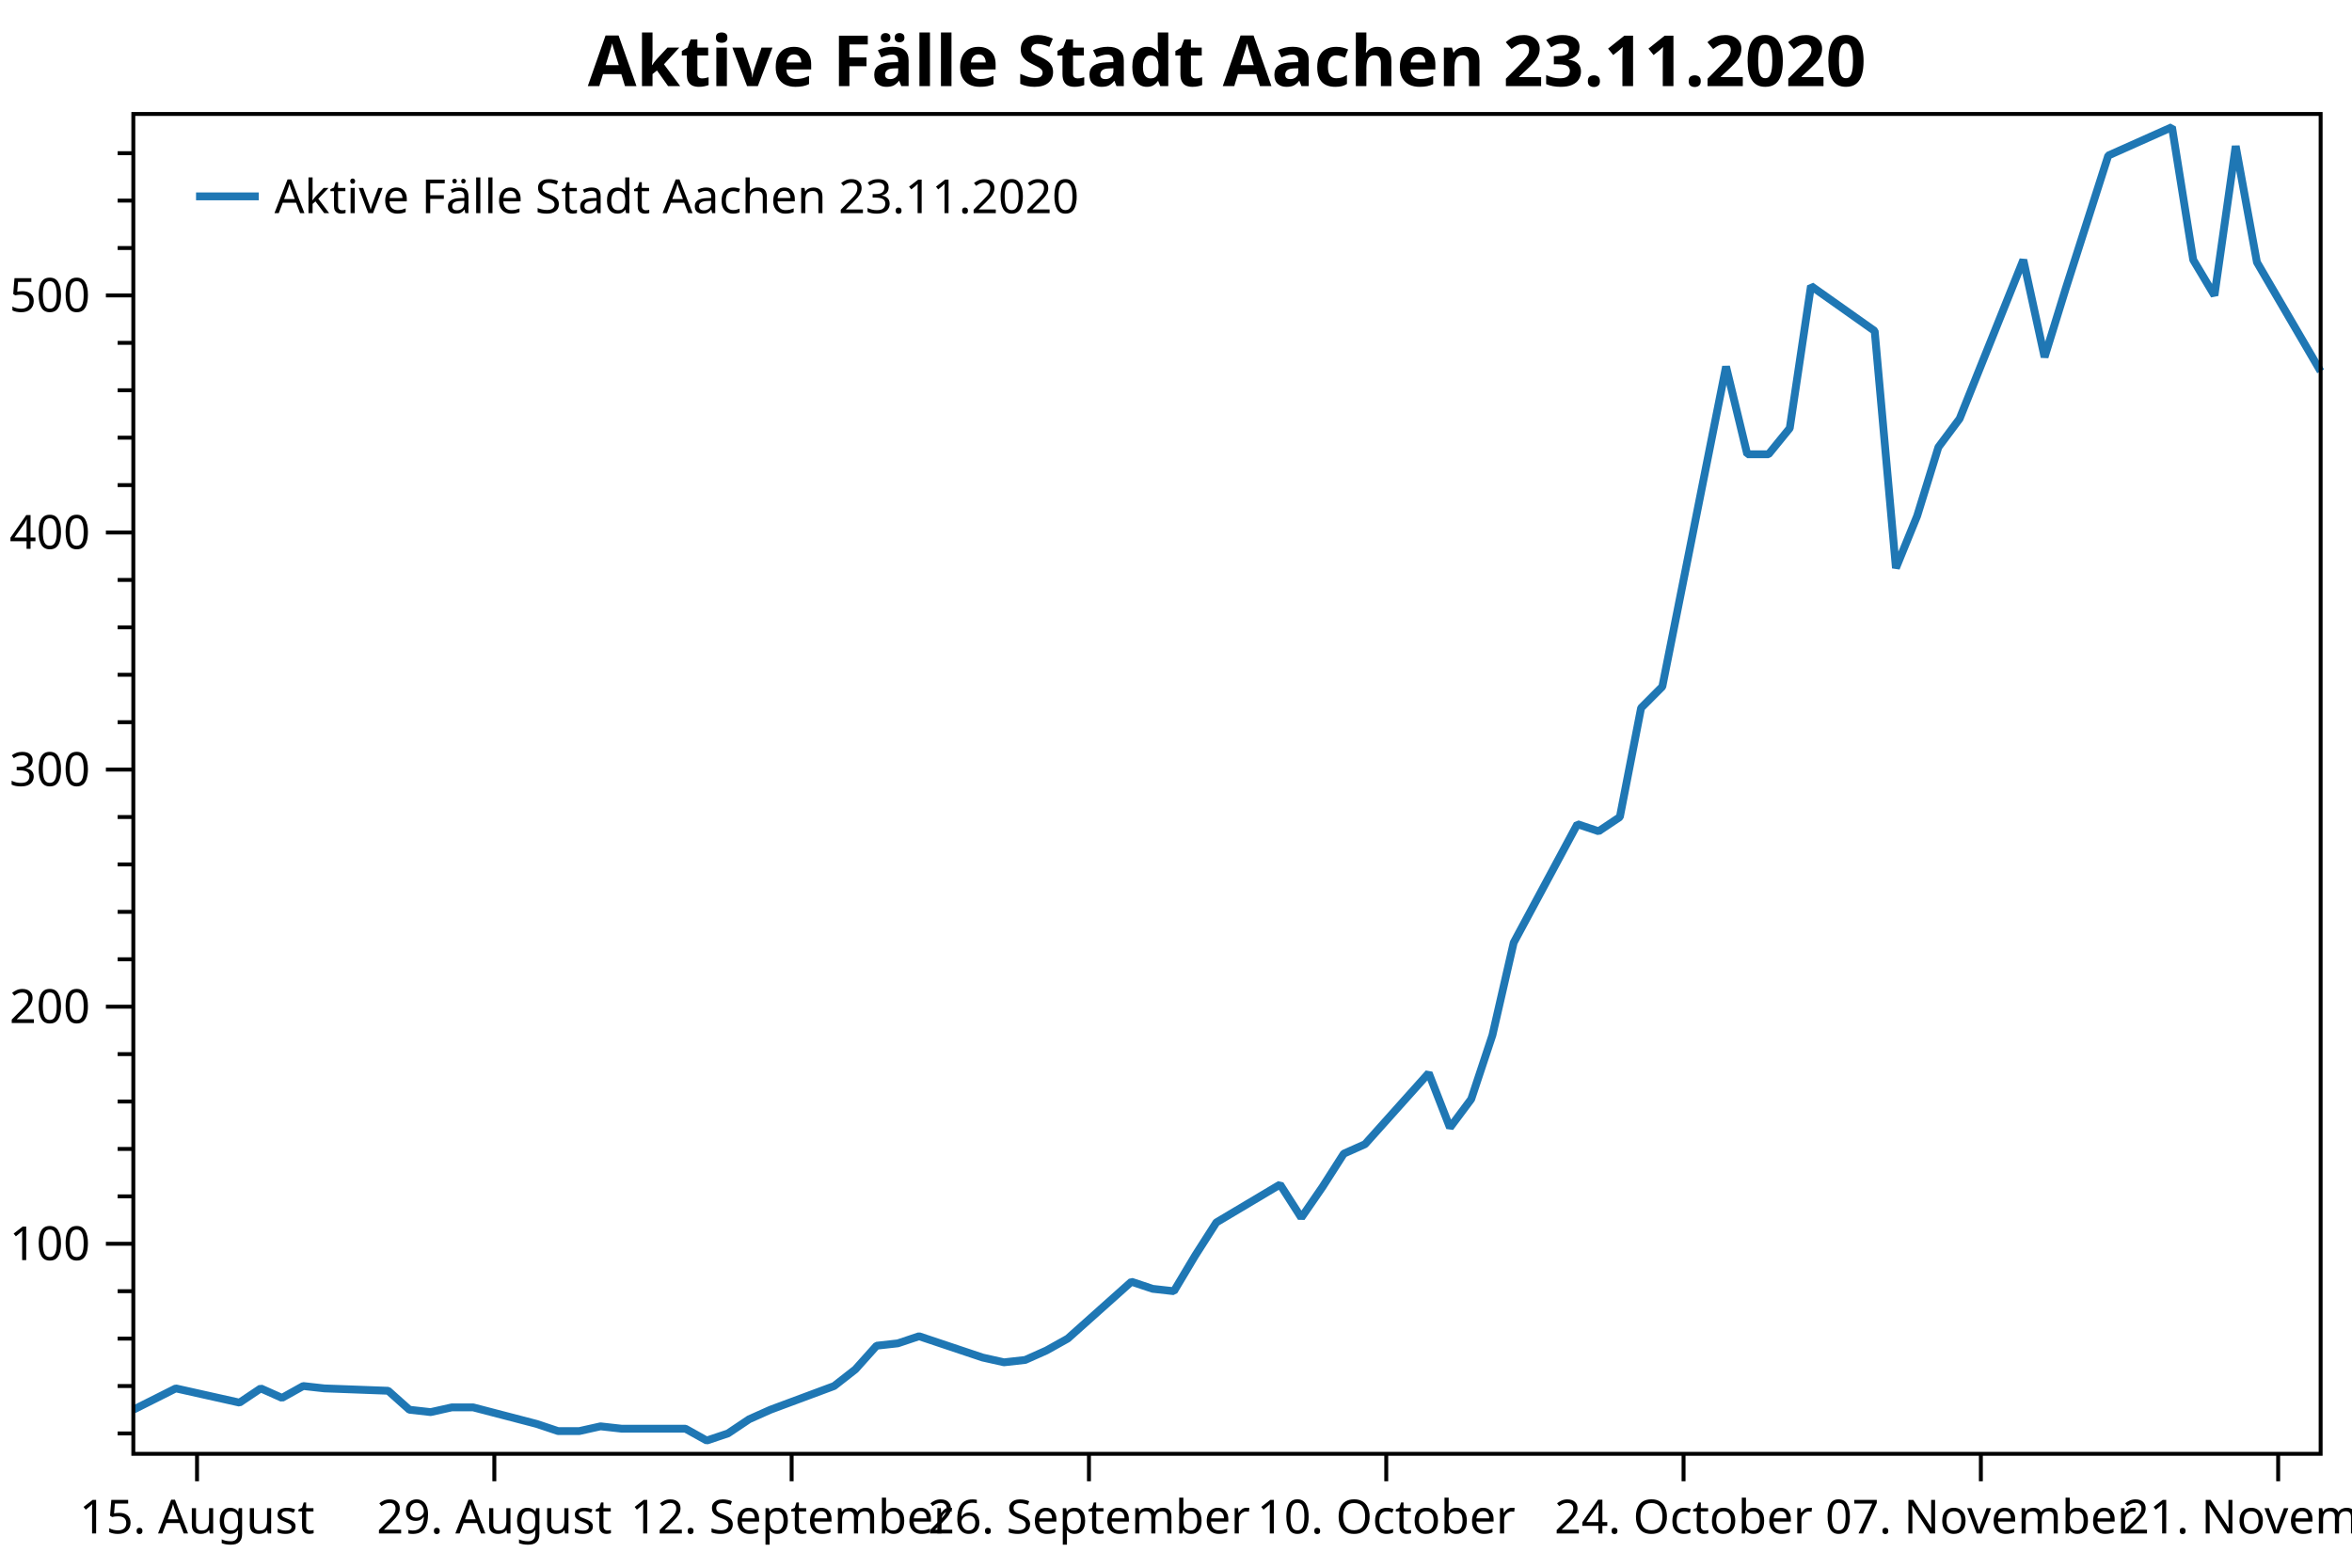
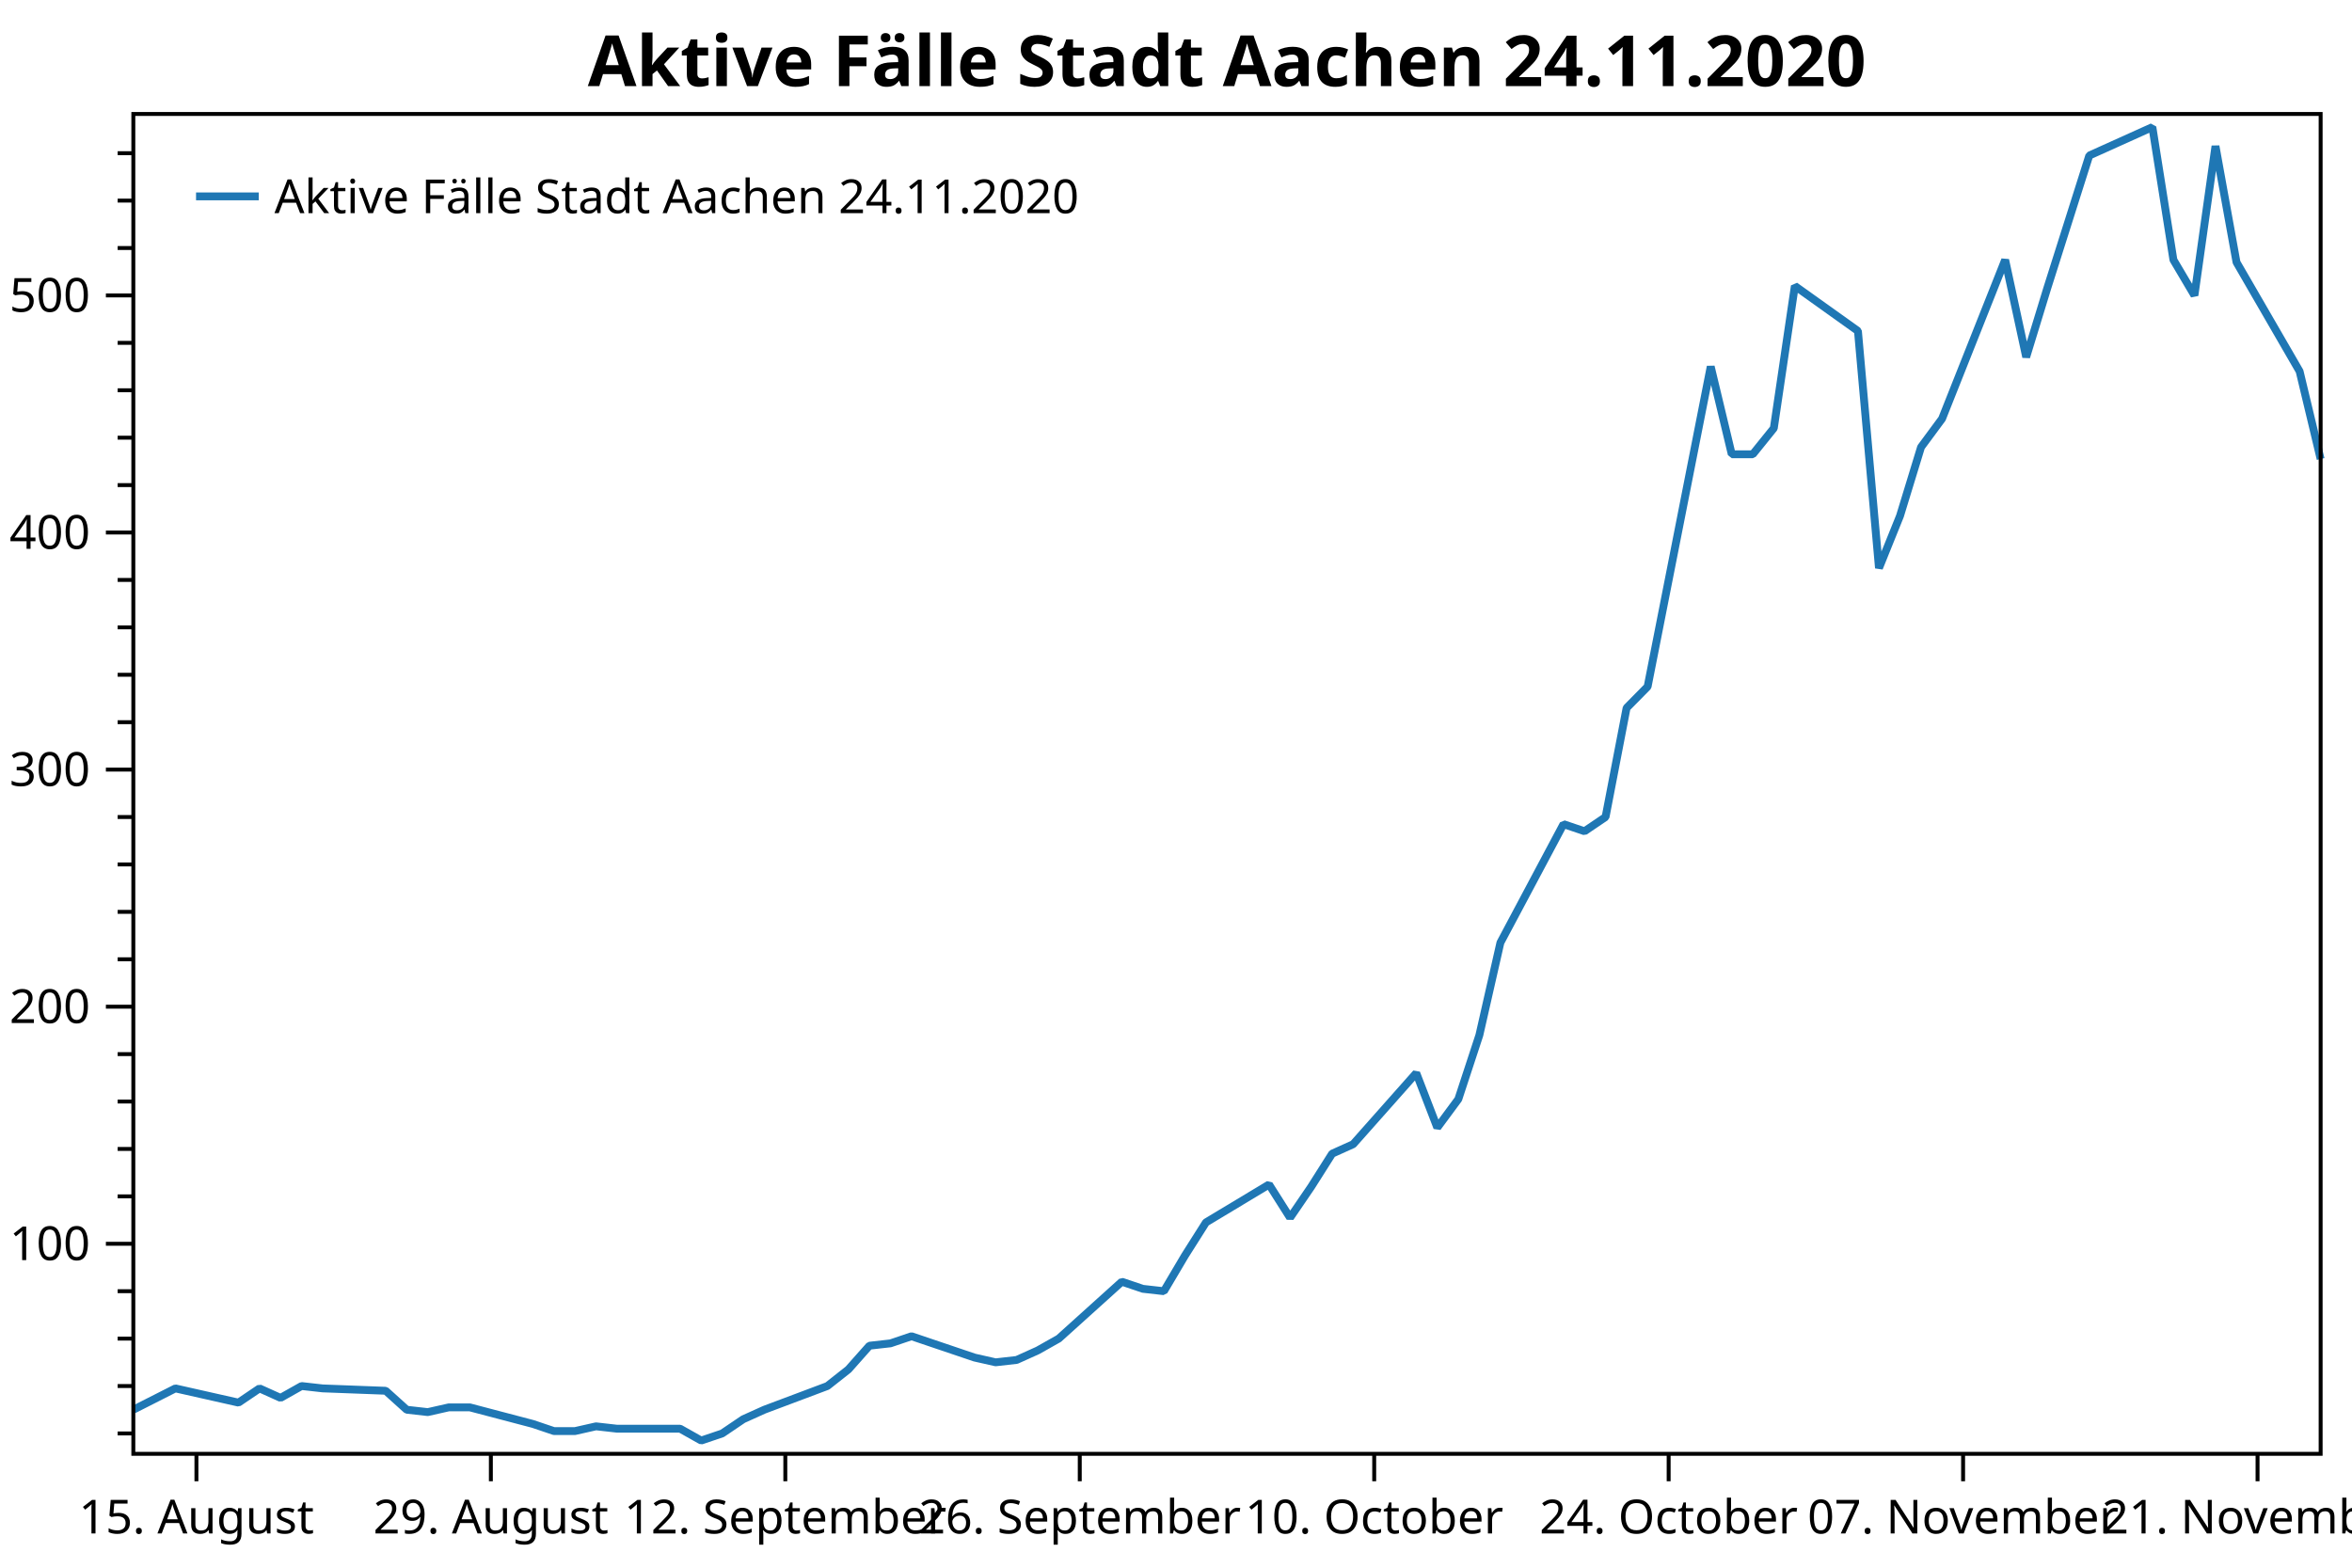
<svg xmlns="http://www.w3.org/2000/svg" width="600" height="400" version="1.1">
  <rect x="0" y="0" width="600" height="400" style="fill:rgb(255,255,255);stroke:none;" />
  <polyline points="34.012,365.747 30.012,365.747" style="fill:none;stroke:black;stroke-width:1" />
  <polyline points="34.012,353.649 30.012,353.649" style="fill:none;stroke:black;stroke-width:1" />
  <polyline points="34.012,341.55 30.012,341.55" style="fill:none;stroke:black;stroke-width:1" />
  <polyline points="34.012,329.452 30.012,329.452" style="fill:none;stroke:black;stroke-width:1" />
  <polyline points="34.012,305.254 30.012,305.254" style="fill:none;stroke:black;stroke-width:1" />
  <polyline points="34.012,293.156 30.012,293.156" style="fill:none;stroke:black;stroke-width:1" />
  <polyline points="34.012,281.057 30.012,281.057" style="fill:none;stroke:black;stroke-width:1" />
  <polyline points="34.012,268.959 30.012,268.959" style="fill:none;stroke:black;stroke-width:1" />
  <polyline points="34.012,244.761 30.012,244.761" style="fill:none;stroke:black;stroke-width:1" />
  <polyline points="34.012,232.663 30.012,232.663" style="fill:none;stroke:black;stroke-width:1" />
  <polyline points="34.012,220.564 30.012,220.564" style="fill:none;stroke:black;stroke-width:1" />
  <polyline points="34.012,208.465 30.012,208.465" style="fill:none;stroke:black;stroke-width:1" />
  <polyline points="34.012,184.268 30.012,184.268" style="fill:none;stroke:black;stroke-width:1" />
  <polyline points="34.012,172.17 30.012,172.17" style="fill:none;stroke:black;stroke-width:1" />
  <polyline points="34.012,160.071 30.012,160.071" style="fill:none;stroke:black;stroke-width:1" />
  <polyline points="34.012,147.972 30.012,147.972" style="fill:none;stroke:black;stroke-width:1" />
  <polyline points="34.012,123.775 30.012,123.775" style="fill:none;stroke:black;stroke-width:1" />
  <polyline points="34.012,111.677 30.012,111.677" style="fill:none;stroke:black;stroke-width:1" />
  <polyline points="34.012,99.578 30.012,99.578" style="fill:none;stroke:black;stroke-width:1" />
  <polyline points="34.012,87.48 30.012,87.48" style="fill:none;stroke:black;stroke-width:1" />
  <polyline points="34.012,63.282 30.012,63.282" style="fill:none;stroke:black;stroke-width:1" />
  <polyline points="34.012,51.184 30.012,51.184" style="fill:none;stroke:black;stroke-width:1" />
  <polyline points="34.012,39.085 30.012,39.085" style="fill:none;stroke:black;stroke-width:1" />
  <text dominant-baseline="middle" text-anchor="end" transform="translate(23.012,317.353)" font-family="Segoe UI" font-size="12" font-weight="400" fill="black">100</text>
  <text dominant-baseline="middle" text-anchor="end" transform="translate(23.012,256.8599)" font-family="Segoe UI" font-size="12" font-weight="400" fill="black">200</text>
  <text dominant-baseline="middle" text-anchor="end" transform="translate(23.012,196.3669)" font-family="Segoe UI" font-size="12" font-weight="400" fill="black">300</text>
  <text dominant-baseline="middle" text-anchor="end" transform="translate(23.012,135.8739)" font-family="Segoe UI" font-size="12" font-weight="400" fill="black">400</text>
  <text dominant-baseline="middle" text-anchor="end" transform="translate(23.012,75.3809)" font-family="Segoe UI" font-size="12" font-weight="400" fill="black">500</text>
  <polyline points="34.012,317.353 27.012,317.353" style="fill:none;stroke:black;stroke-width:1" />
  <polyline points="34.012,256.86 27.012,256.86" style="fill:none;stroke:black;stroke-width:1" />
  <polyline points="34.012,196.367 27.012,196.367" style="fill:none;stroke:black;stroke-width:1" />
  <polyline points="34.012,135.874 27.012,135.874" style="fill:none;stroke:black;stroke-width:1" />
  <polyline points="34.012,75.381 27.012,75.381" style="fill:none;stroke:black;stroke-width:1" />
-   <text dominant-baseline="hanging" text-anchor="middle" transform="translate(50.2641,381.947)" font-family="Segoe UI" font-size="12" font-weight="400" fill="black">15. August</text>
-   <text dominant-baseline="hanging" text-anchor="middle" transform="translate(126.1071,381.947)" font-family="Segoe UI" font-size="12" font-weight="400" fill="black">29. August</text>
-   <text dominant-baseline="hanging" text-anchor="middle" transform="translate(201.9501,381.947)" font-family="Segoe UI" font-size="12" font-weight="400" fill="black">12. September</text>
-   <text dominant-baseline="hanging" text-anchor="middle" transform="translate(277.7932,381.947)" font-family="Segoe UI" font-size="12" font-weight="400" fill="black">26. September</text>
-   <text dominant-baseline="hanging" text-anchor="middle" transform="translate(353.6362,381.947)" font-family="Segoe UI" font-size="12" font-weight="400" fill="black">10. October</text>
-   <text dominant-baseline="hanging" text-anchor="middle" transform="translate(429.4792,381.947)" font-family="Segoe UI" font-size="12" font-weight="400" fill="black">24. October</text>
-   <text dominant-baseline="hanging" text-anchor="middle" transform="translate(505.3223,381.947)" font-family="Segoe UI" font-size="12" font-weight="400" fill="black">07. November</text>
-   <text dominant-baseline="hanging" text-anchor="middle" transform="translate(581.1653,381.947)" font-family="Segoe UI" font-size="12" font-weight="400" fill="black">21. November</text>
-   <polyline points="50.264,370.947 50.264,377.947" style="fill:none;stroke:black;stroke-width:1" />
-   <polyline points="126.107,370.947 126.107,377.947" style="fill:none;stroke:black;stroke-width:1" />
-   <polyline points="201.95,370.947 201.95,377.947" style="fill:none;stroke:black;stroke-width:1" />
-   <polyline points="277.793,370.947 277.793,377.947" style="fill:none;stroke:black;stroke-width:1" />
-   <polyline points="353.636,370.947 353.636,377.947" style="fill:none;stroke:black;stroke-width:1" />
-   <polyline points="429.479,370.947 429.479,377.947" style="fill:none;stroke:black;stroke-width:1" />
-   <polyline points="505.322,370.947 505.322,377.947" style="fill:none;stroke:black;stroke-width:1" />
-   <polyline points="581.165,370.947 581.165,377.947" style="fill:none;stroke:black;stroke-width:1" />
-   <polyline points="34.012,359.698 44.847,354.254 61.099,357.883 66.516,354.254 71.933,356.673 77.351,353.649 82.768,354.254 99.02,354.859 104.438,359.698 109.855,360.303 115.272,359.093 120.69,359.093 136.942,363.328 142.359,365.142 147.776,365.142 153.194,363.933 158.611,364.538 174.863,364.538 180.281,367.562 185.698,365.747 191.115,362.118 196.533,359.698 212.785,353.649 218.202,349.414 223.62,343.365 229.037,342.76 234.454,340.945 250.706,346.39 256.124,347.599 261.541,346.995 266.958,344.575 272.376,341.55 288.628,327.032 294.045,328.847 299.463,329.452 304.88,320.378 310.297,311.909 326.549,302.23 331.967,310.699 337.384,302.835 342.801,294.366 348.219,291.946 364.471,273.798 369.888,287.711 375.306,280.452 380.723,264.119 386.14,240.527 402.392,210.28 407.81,212.095 413.227,208.465 418.644,180.639 424.062,175.194 440.314,93.529 445.731,115.911 451.149,115.911 456.566,109.257 461.983,72.961 478.236,84.455 483.653,144.948 489.07,131.639 494.488,114.096 499.905,106.837 516.157,66.307 521.574,91.109 526.992,73.566 537.826,39.69 554.078,32.431 559.496,66.307 564.913,75.381 570.331,37.27 575.748,66.912 592,94.739" style="fill:none;stroke:rgb(31,119,180);stroke-width:2;stroke-linejoin:bevel" />
-   <text dominant-baseline="hanging" text-anchor="middle" transform="translate(313.006,8)" font-family="Segoe UI" font-size="18" font-weight="700" fill="black">Aktive Fälle Stadt Aachen 23.11.2020</text>
+   <text dominant-baseline="hanging" text-anchor="middle" transform="translate(50.1078,381.947)" font-family="Segoe UI" font-size="12" font-weight="400" fill="black">15. August</text>
+   <text dominant-baseline="hanging" text-anchor="middle" transform="translate(125.2216,381.947)" font-family="Segoe UI" font-size="12" font-weight="400" fill="black">29. August</text>
+   <text dominant-baseline="hanging" text-anchor="middle" transform="translate(200.3353,381.947)" font-family="Segoe UI" font-size="12" font-weight="400" fill="black">12. September</text>
+   <text dominant-baseline="hanging" text-anchor="middle" transform="translate(275.4491,381.947)" font-family="Segoe UI" font-size="12" font-weight="400" fill="black">26. September</text>
+   <text dominant-baseline="hanging" text-anchor="middle" transform="translate(350.5629,381.947)" font-family="Segoe UI" font-size="12" font-weight="400" fill="black">10. October</text>
+   <text dominant-baseline="hanging" text-anchor="middle" transform="translate(425.6767,381.947)" font-family="Segoe UI" font-size="12" font-weight="400" fill="black">24. October</text>
+   <text dominant-baseline="hanging" text-anchor="middle" transform="translate(500.7904,381.947)" font-family="Segoe UI" font-size="12" font-weight="400" fill="black">07. November</text>
+   <text dominant-baseline="hanging" text-anchor="middle" transform="translate(575.9042,381.947)" font-family="Segoe UI" font-size="12" font-weight="400" fill="black">21. November</text>
+   <polyline points="50.108,370.947 50.108,377.947" style="fill:none;stroke:black;stroke-width:1" />
+   <polyline points="125.222,370.947 125.222,377.947" style="fill:none;stroke:black;stroke-width:1" />
+   <polyline points="200.335,370.947 200.335,377.947" style="fill:none;stroke:black;stroke-width:1" />
+   <polyline points="275.449,370.947 275.449,377.947" style="fill:none;stroke:black;stroke-width:1" />
+   <polyline points="350.563,370.947 350.563,377.947" style="fill:none;stroke:black;stroke-width:1" />
+   <polyline points="425.677,370.947 425.677,377.947" style="fill:none;stroke:black;stroke-width:1" />
+   <polyline points="500.79,370.947 500.79,377.947" style="fill:none;stroke:black;stroke-width:1" />
+   <polyline points="575.904,370.947 575.904,377.947" style="fill:none;stroke:black;stroke-width:1" />
+   <polyline points="34.012,359.698 44.742,354.254 60.838,357.883 66.204,354.254 71.569,356.673 76.934,353.649 82.299,354.254 98.395,354.859 103.76,359.698 109.126,360.303 114.491,359.093 119.856,359.093 135.952,363.328 141.317,365.142 146.683,365.142 152.048,363.933 157.413,364.538 173.509,364.538 178.874,367.562 184.239,365.747 189.605,362.118 194.97,359.698 211.066,353.649 216.431,349.414 221.796,343.365 227.162,342.76 232.527,340.945 248.623,346.39 253.988,347.599 259.353,346.995 264.719,344.575 270.084,341.55 286.18,327.032 291.545,328.847 296.91,329.452 302.276,320.378 307.641,311.909 323.736,302.23 329.102,310.699 334.467,302.835 339.832,294.366 345.198,291.946 361.293,273.798 366.659,287.711 372.024,280.452 377.389,264.119 382.755,240.527 398.85,210.28 404.216,212.095 409.581,208.465 414.946,180.639 420.311,175.194 436.407,93.529 441.772,115.911 447.138,115.911 452.503,109.257 457.868,72.961 473.964,84.455 479.329,144.948 484.695,131.639 490.06,114.096 495.425,106.837 511.521,66.307 516.886,91.109 522.251,73.566 532.982,39.69 549.078,32.431 554.443,66.307 559.808,75.381 565.174,37.27 570.539,66.912 586.635,94.739 592,117.121" style="fill:none;stroke:rgb(31,119,180);stroke-width:2;stroke-linejoin:bevel" />
+   <text dominant-baseline="hanging" text-anchor="middle" transform="translate(313.006,8)" font-family="Segoe UI" font-size="18" font-weight="700" fill="black">Aktive Fälle Stadt Aachen 24.11.2020</text>
  <polygon points="34.012,29.079 592,29.079 592,370.947 34.012,370.947" style="fill:none;stroke:black;stroke-width:1" />
  <polygon points="42.012,37.08 228.483,37.08 228.483,63.133 42.012,63.133" style="fill:none;stroke:none;" />
-   <text dominant-baseline="hanging" text-anchor="start" transform="translate(70.012,45.0795)" font-family="Segoe UI" font-size="12" font-weight="400" fill="black">Aktive Fälle Stadt Aachen 23.11.2020</text>
+   <text dominant-baseline="hanging" text-anchor="start" transform="translate(70.012,45.0795)" font-family="Segoe UI" font-size="12" font-weight="400" fill="black">Aktive Fälle Stadt Aachen 24.11.2020</text>
  <polyline points="50.012,50.106 66.012,50.106" style="fill:none;stroke:rgb(31,119,180);stroke-width:2" />
</svg>
